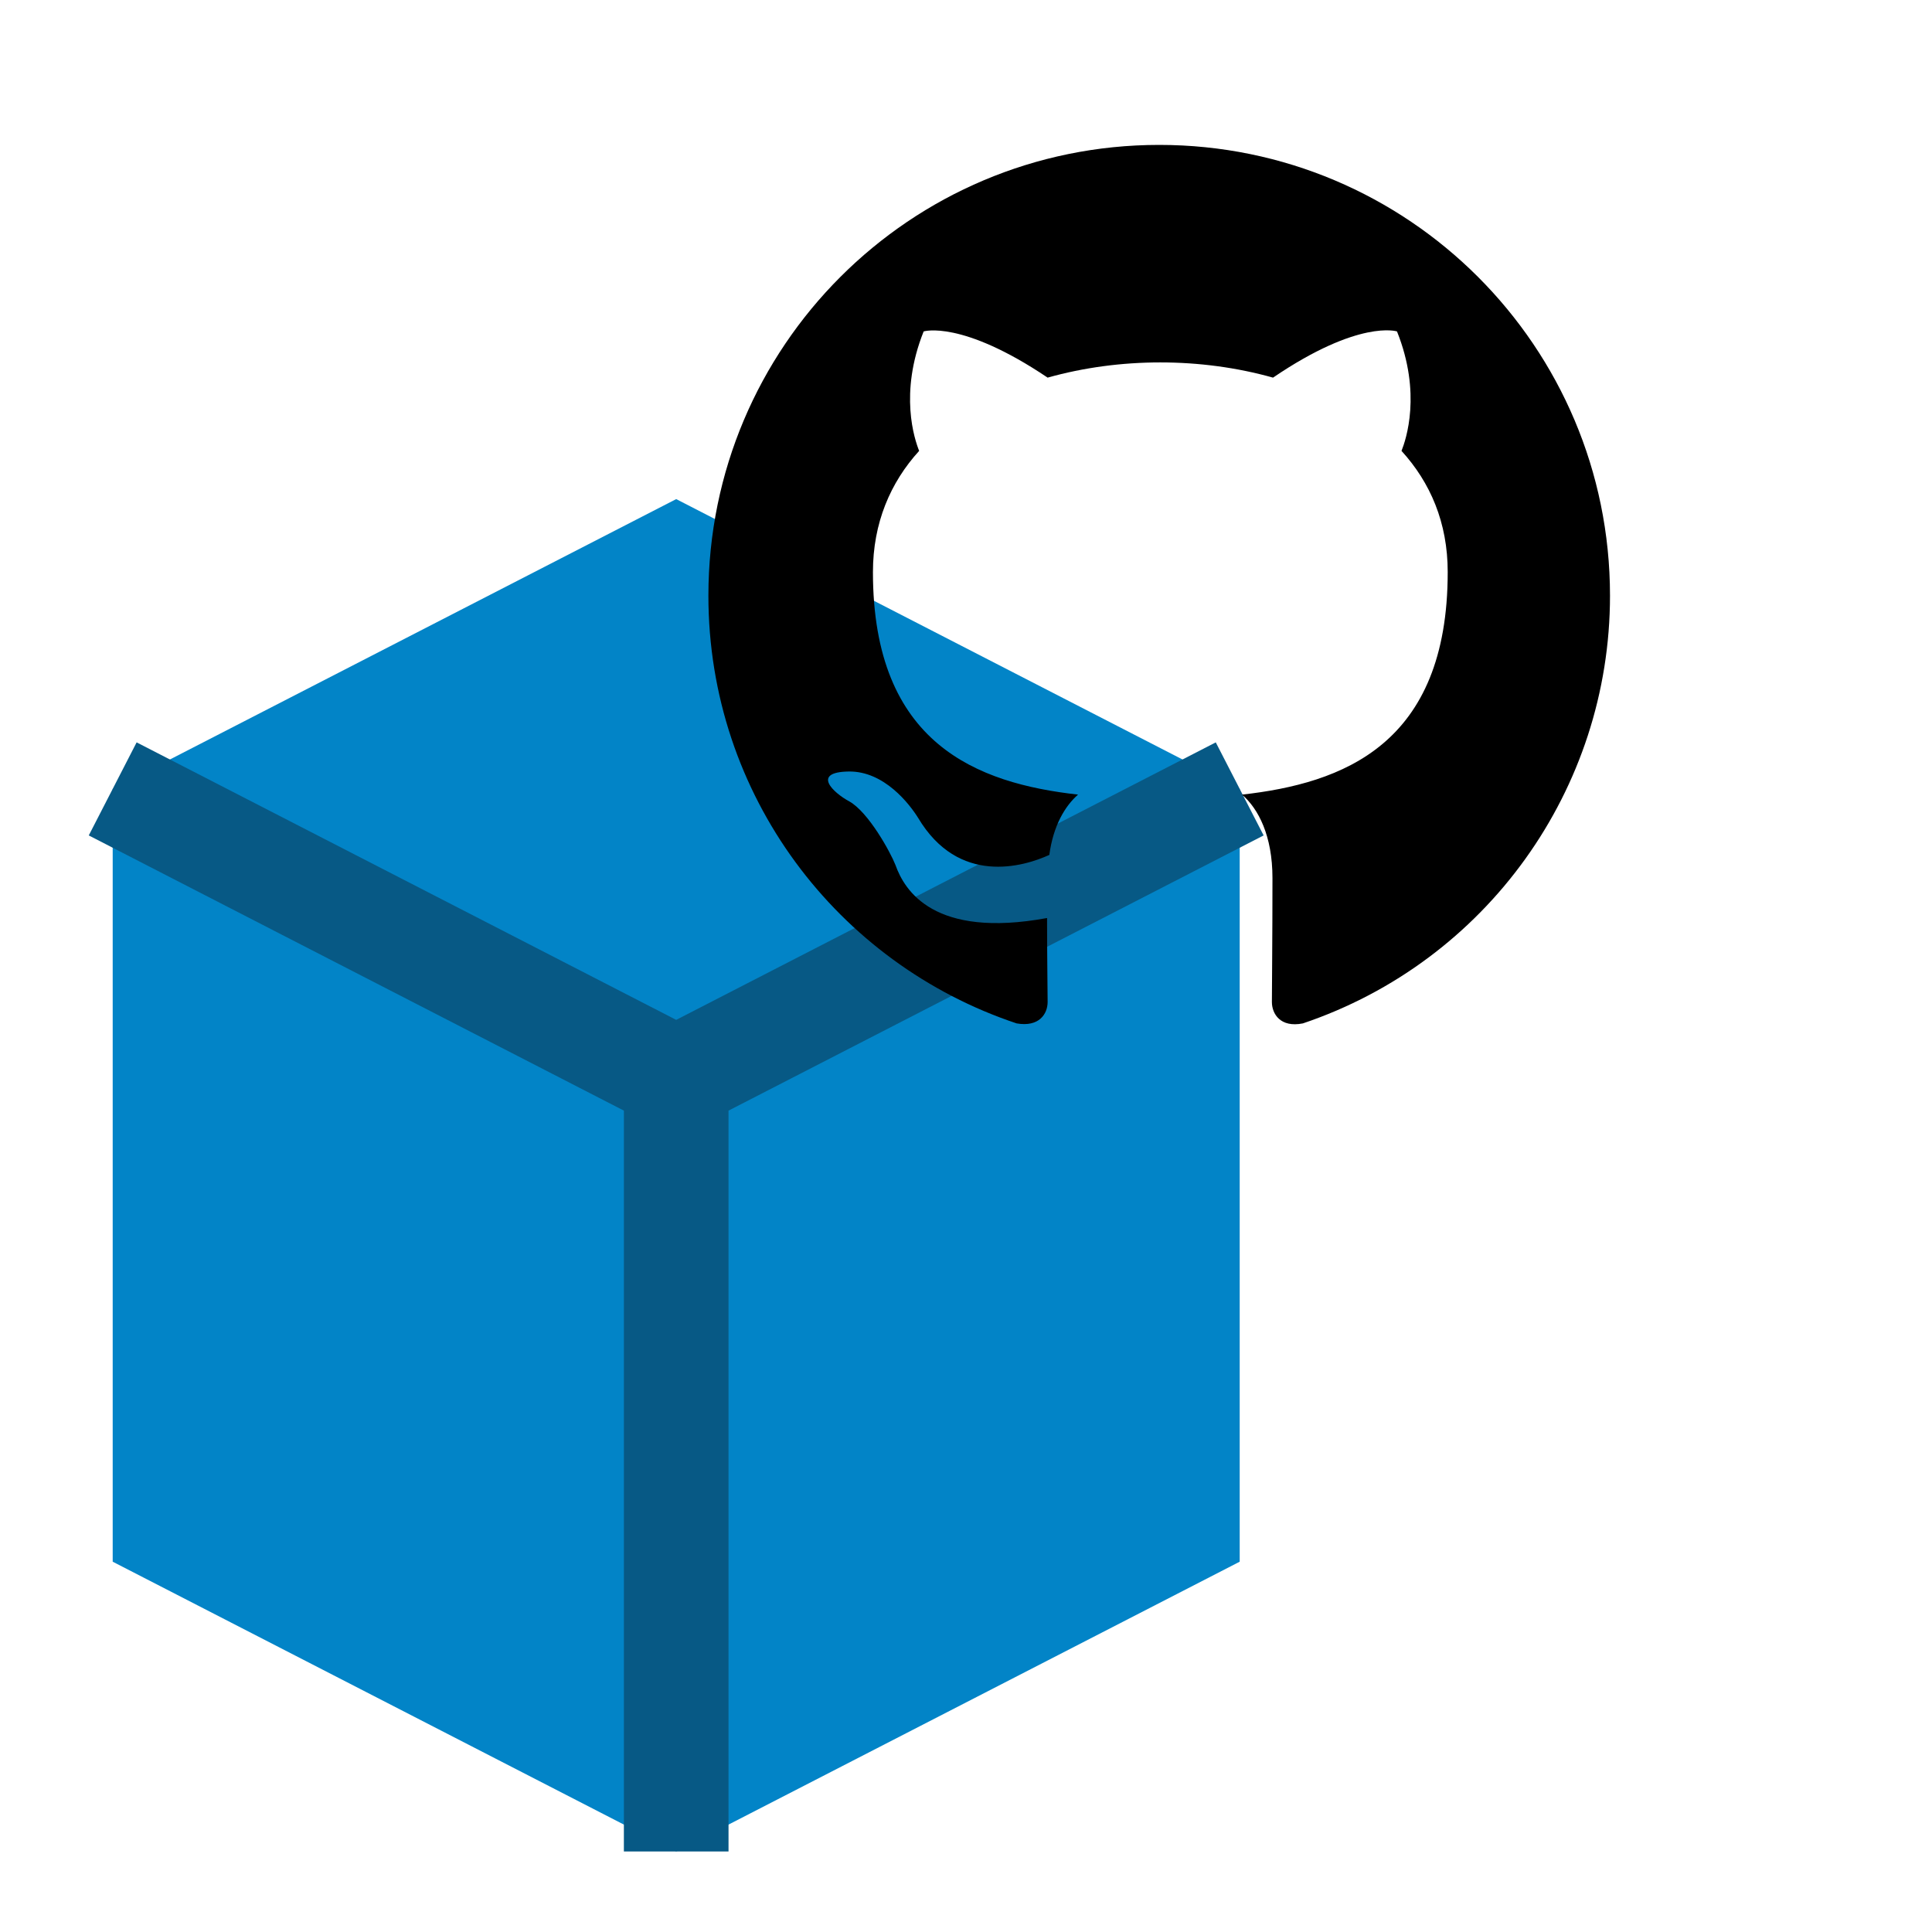
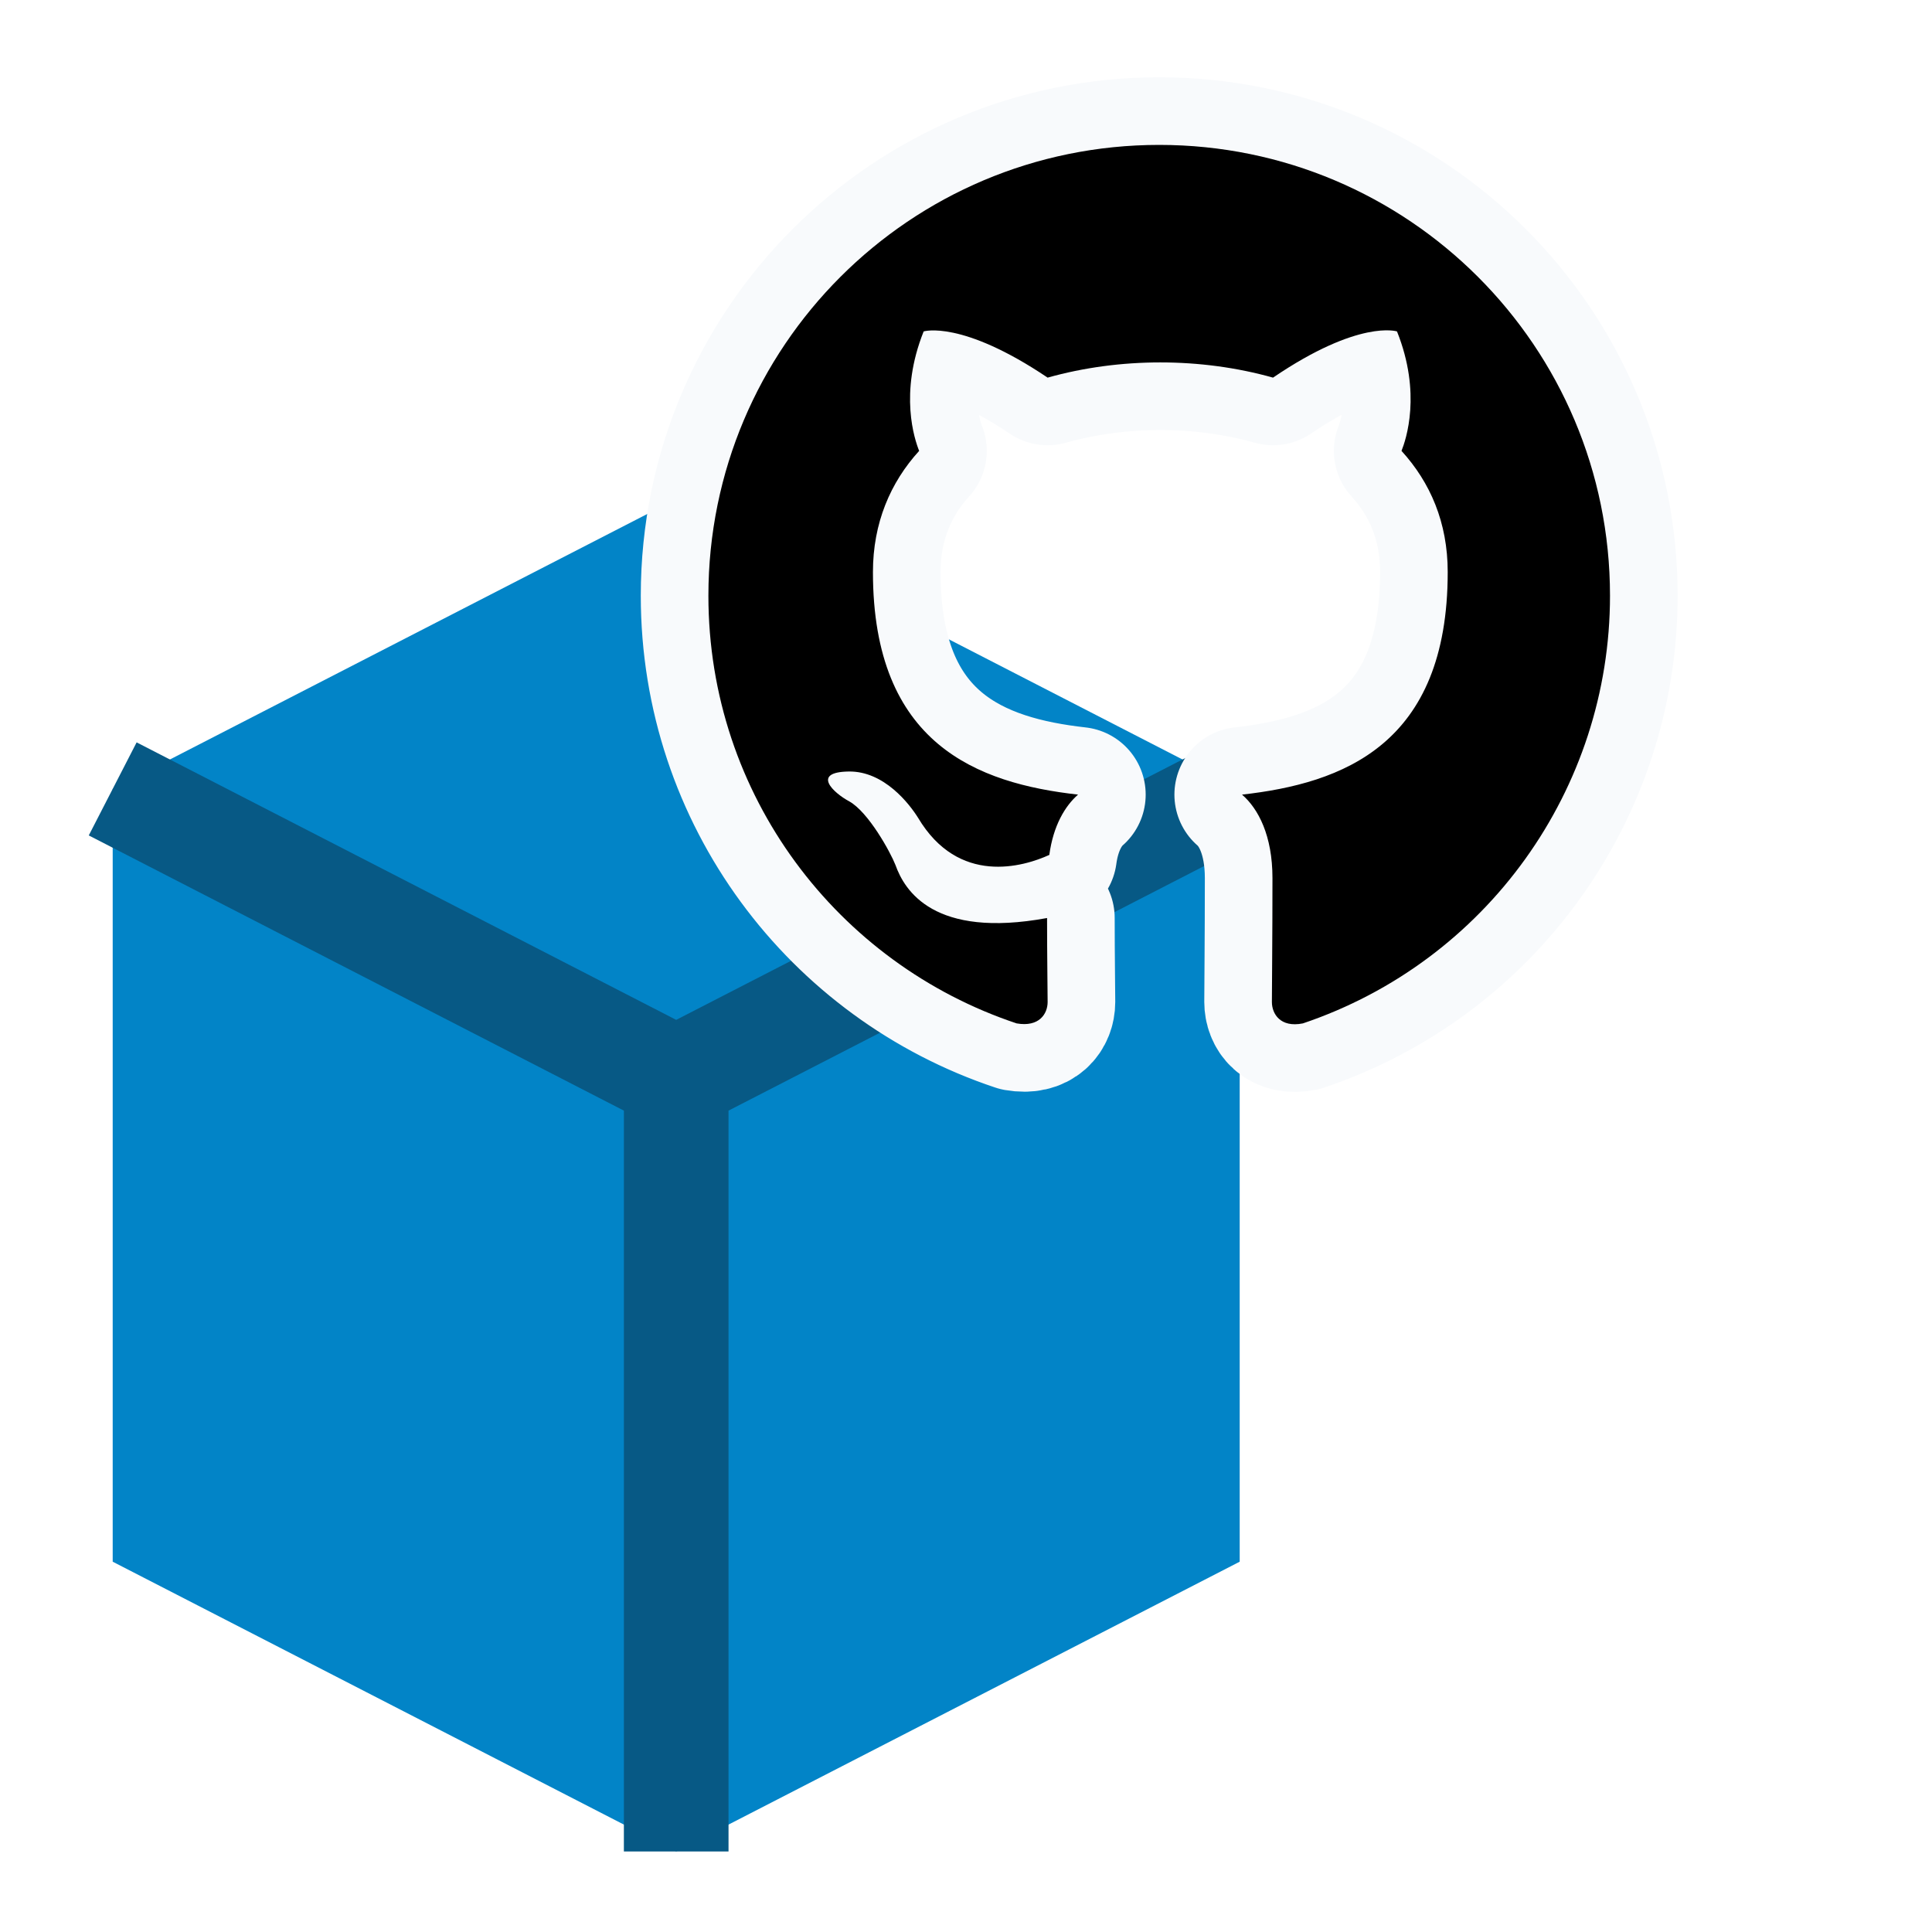
<svg xmlns="http://www.w3.org/2000/svg" viewBox="0 0 24 24" width="24" height="24">
  <g transform="translate(1.2 6.2)">
    <g transform="translate(-1.8 -2.6)">
      <path d="M9 2.6 16 6.2v9.6L9 19.4 2 15.8V6.2Z" fill="#0284c7" />
      <path d="M2 6.2 9 9.8l7-3.6M9 9.8v9.6" fill="none" stroke="#075985" stroke-width="1.3" stroke-linejoin="round" />
    </g>
  </g>
  <g transform="translate(8.8 1.8)">
-     <path d="M8 0C3.58 0 0 3.58 0 8c0 3.54 2.29 6.53 5.47 7.59.4.07.55-.17.55-.38 0-.19-.01-.82-.01-1.49-2.01.37-2.53-.49-2.69-.94-.09-.23-.48-.94-.82-1.13-.28-.15-.68-.52-.01-.53.63-.01 1.08.58 1.23.82.72 1.21 1.87.87 2.33.66.07-.52.28-.87.51-1.07-1.78-.2-3.64-.89-3.64-3.95 0-.87.31-1.59.82-2.15-.08-.2-.36-1.02.08-2.12 0 0 .67-.21 2.2.82.64-.18 1.32-.27 2-.27s1.36.09 2 .27c1.53-1.04 2.2-.82 2.2-.82.44 1.1.16 1.92.08 2.12.51.56.82 1.27.82 2.15 0 3.07-1.87 3.75-3.65 3.95.29.25.54.73.54 1.48 0 1.07-.01 1.93-.01 2.2 0 .21.15.46.55.38A8.01 8.01 0 0 0 16 8c0-4.42-3.58-8-8-8" transform="scale(0.7)" fill="#000" />
+     <path d="M8 0C3.58 0 0 3.58 0 8c0 3.54 2.29 6.53 5.47 7.59.4.07.55-.17.55-.38 0-.19-.01-.82-.01-1.49-2.01.37-2.53-.49-2.69-.94-.09-.23-.48-.94-.82-1.13-.28-.15-.68-.52-.01-.53.63-.01 1.08.58 1.23.82.72 1.21 1.87.87 2.33.66.07-.52.28-.87.51-1.07-1.78-.2-3.64-.89-3.64-3.95 0-.87.31-1.59.82-2.15-.08-.2-.36-1.02.08-2.12 0 0 .67-.21 2.2.82.64-.18 1.32-.27 2-.27s1.36.09 2 .27c1.53-1.04 2.2-.82 2.2-.82.44 1.1.16 1.92.08 2.12.51.56.82 1.27.82 2.15 0 3.07-1.87 3.75-3.65 3.95.29.25.54.73.54 1.48 0 1.07-.01 1.93-.01 2.2 0 .21.15.46.55.38A8.01 8.01 0 0 0 16 8c0-4.42-3.58-8-8-8" transform="scale(0.7)" fill="#000" stroke="#f8fafc" stroke-width="2.4" stroke-linejoin="round" paint-order="stroke fill" />
  </g>
</svg>
